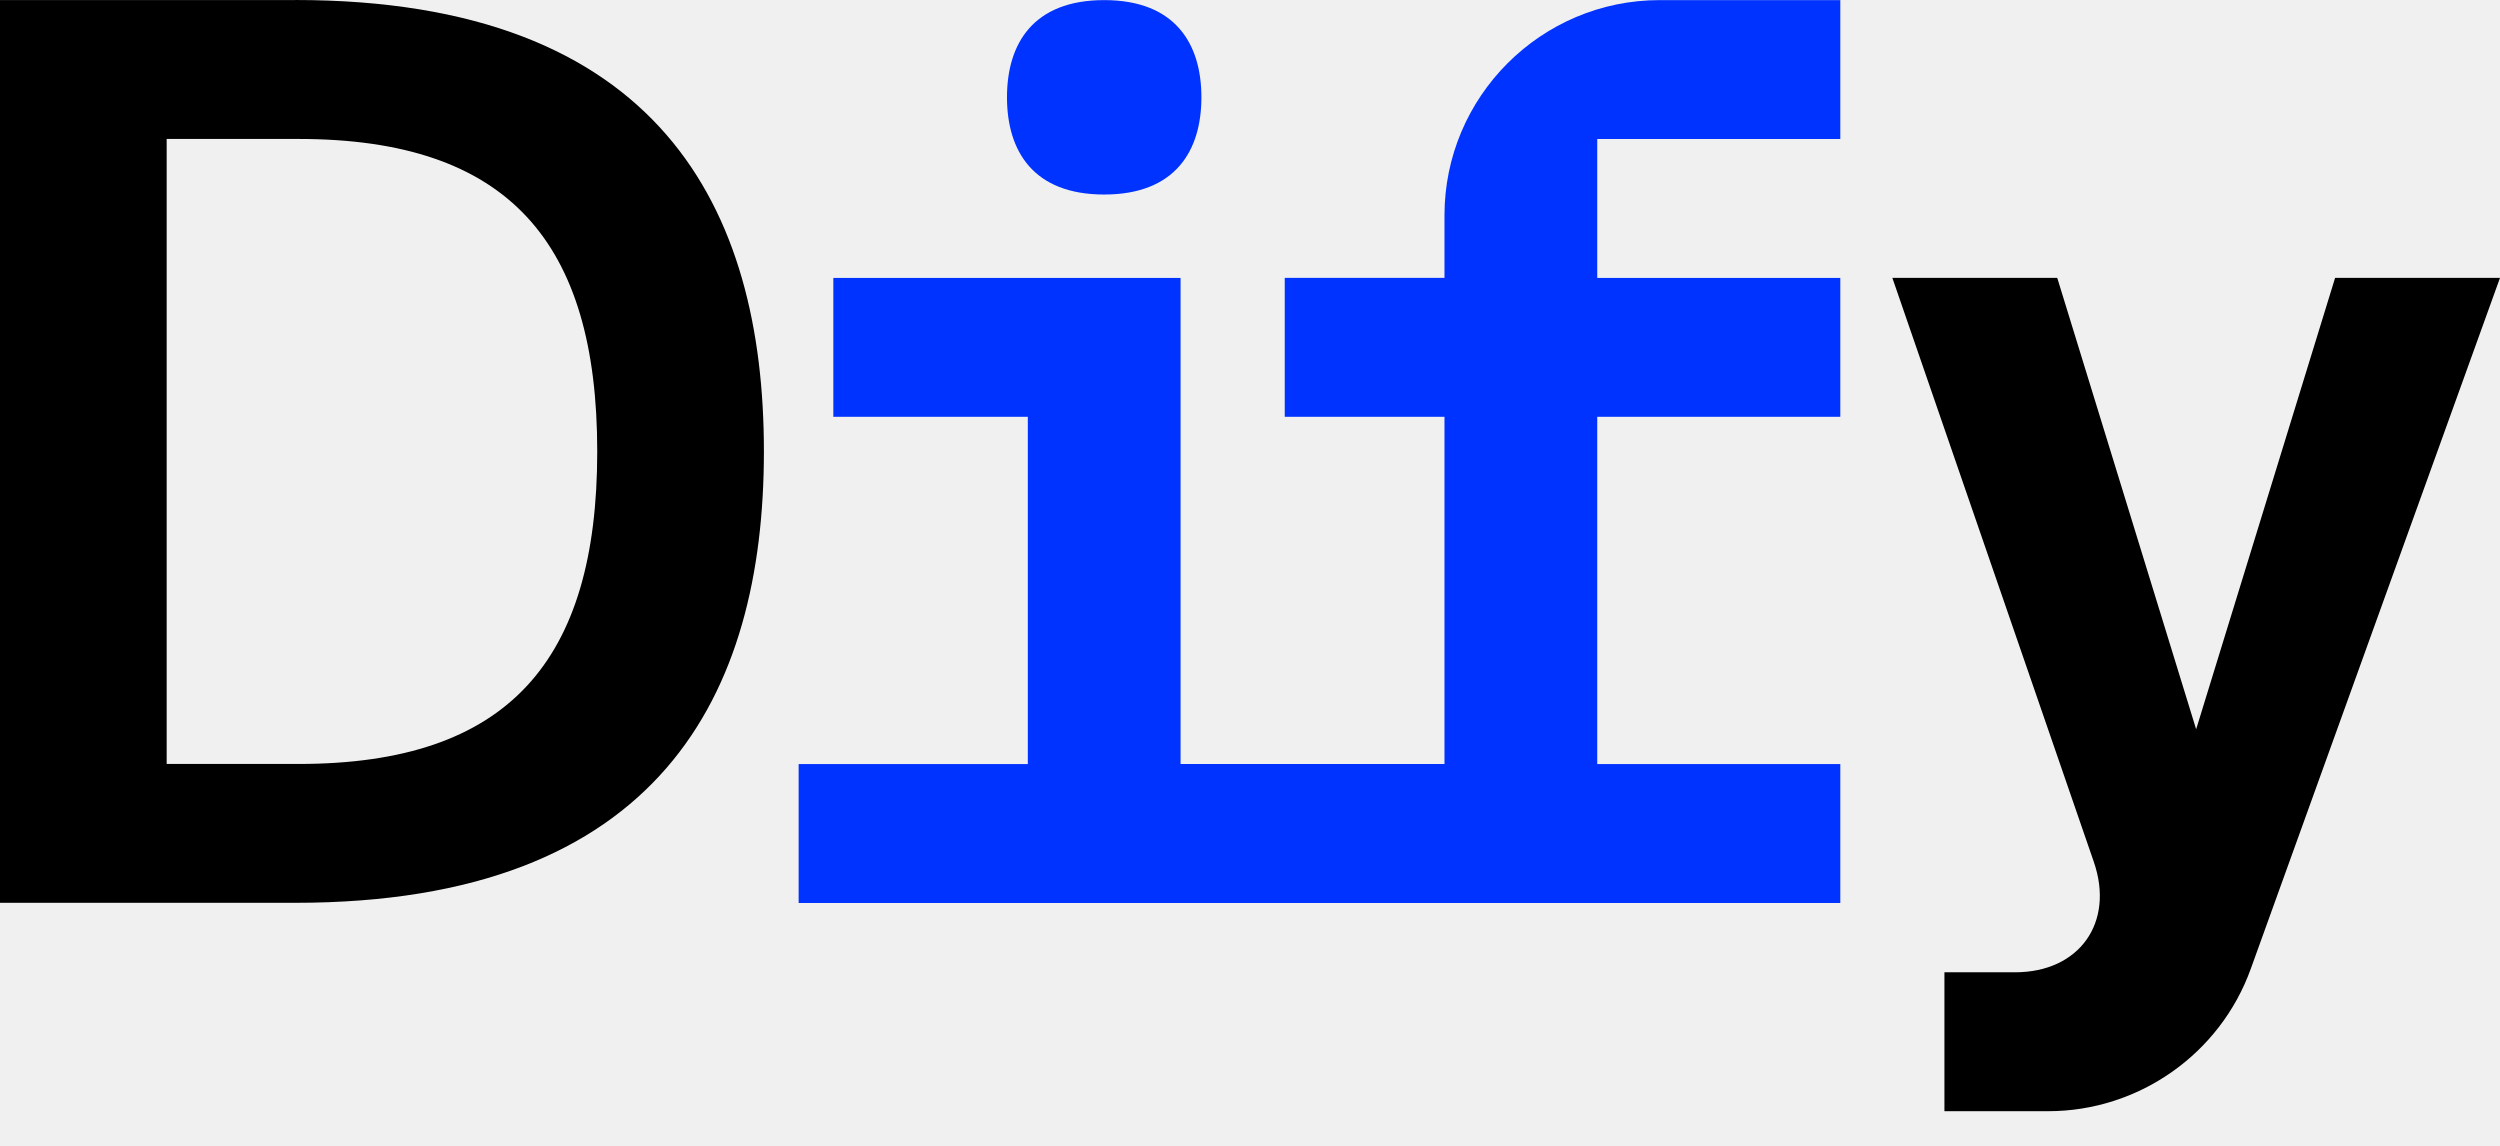
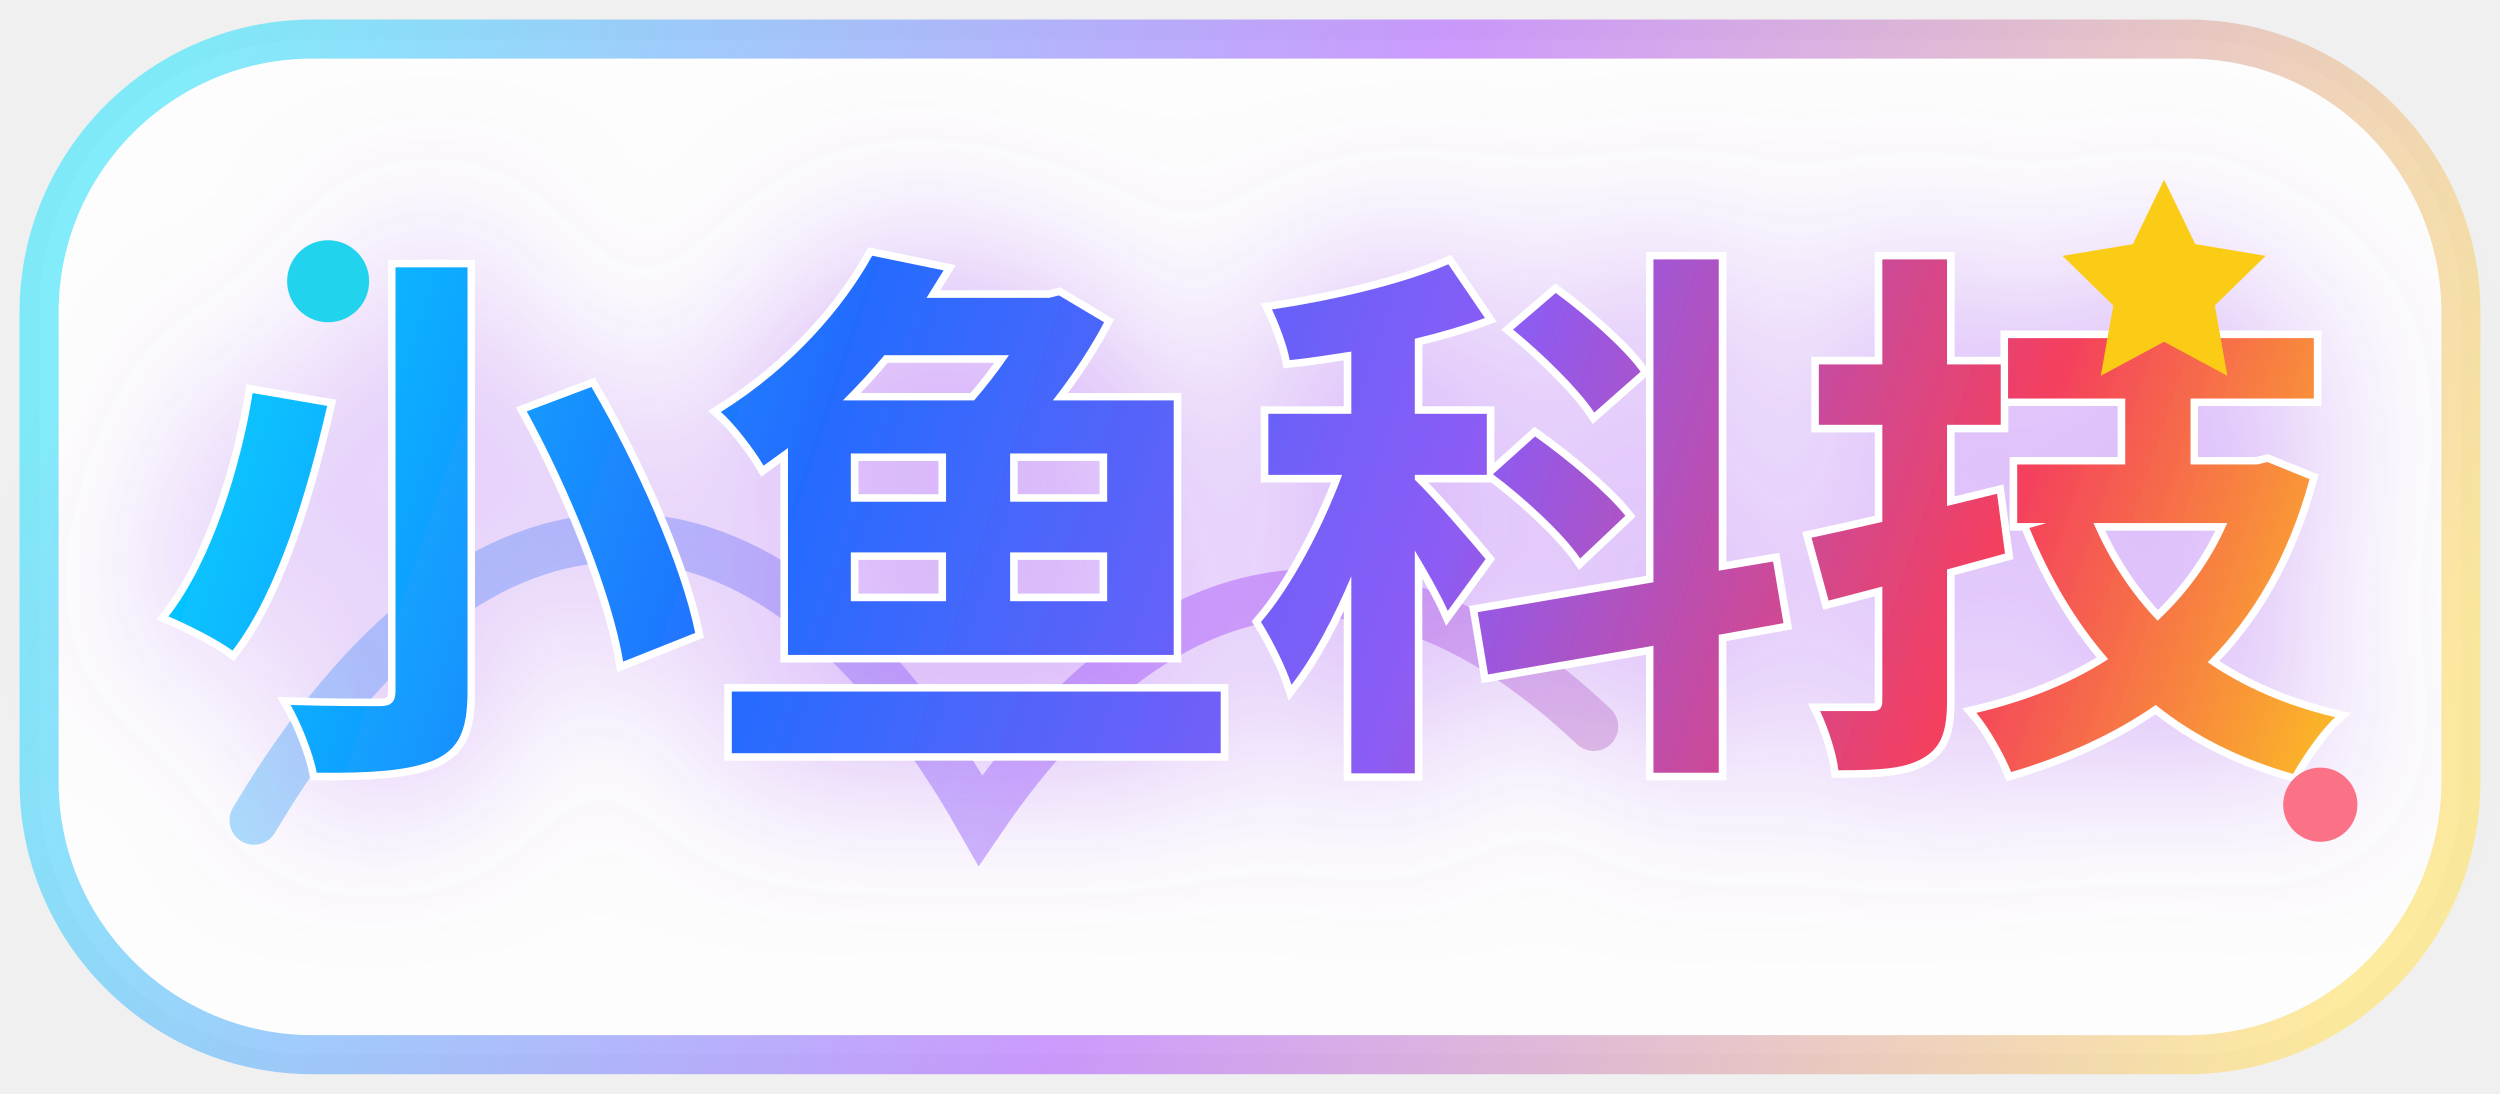
- <svg xmlns="http://www.w3.org/2000/svg" width="48" height="22" viewBox="0 0 48 22" fill="none">
-   <g id="White=False">
-     <g id="if">
-       <path d="M21.2 3.735C22.563 3.735 23.067 2.899 23.067 1.868C23.067 0.837 22.562 0.002 21.2 0.002C19.838 0.002 19.334 0.837 19.334 1.868C19.334 2.899 19.838 3.735 21.2 3.735Z" fill="#0033FF" />
-       <path d="M27.734 4.134V5.335H24.667V8.002H27.734V14.669H22.667V5.336H16V8.003H19.734V14.67H15.334V17.337H35.334V14.67H30.667V8.003H35.334V5.336H30.667V2.669H35.334V0.002H31.867C29.588 0.002 27.734 1.856 27.734 4.135V4.134Z" fill="#0033FF" />
-     </g>
-     <g id="Dy">
-       <path d="M5.667 0.001H0V17.334H5.667C12.667 17.334 14.667 13.334 14.667 8.667C14.667 4 12.667 0 5.667 0V0.001ZM5.734 14.668H3.2V2.668H5.734C9.758 2.668 11.467 4.643 11.467 8.668C11.467 12.692 9.758 14.668 5.734 14.668Z" fill="black" />
-       <path d="M44.834 5.335L42.166 14.002L39.499 5.335H36.333L40.201 16.547C40.604 17.714 39.923 18.668 38.689 18.668H37.333V21.335H39.325C41.063 21.335 42.627 20.236 43.215 18.601L48 5.335H44.834Z" fill="black" />
-     </g>
-   </g>
+ <svg xmlns="http://www.w3.org/2000/svg" width="64" height="28" viewBox="0 0 64 28" fill="none" role="img" aria-label="小鱼科技">
+   <defs>
+     <linearGradient id="xy-text" x1="5" y1="5" x2="59" y2="23" gradientUnits="userSpaceOnUse">
+       <stop offset="0" stop-color="#00D5FF" />
+       <stop offset="0.3" stop-color="#246BFE" />
+       <stop offset="0.58" stop-color="#8B5CF6" />
+       <stop offset="0.82" stop-color="#F43F5E" />
+       <stop offset="1" stop-color="#FBBF24" />
+     </linearGradient>
+     <linearGradient id="xy-stroke" x1="4" y1="3" x2="60" y2="25" gradientUnits="userSpaceOnUse">
+       <stop offset="0" stop-color="#67E8F9" />
+       <stop offset="0.5" stop-color="#C084FC" />
+       <stop offset="1" stop-color="#FDE68A" />
+     </linearGradient>
+     <filter id="xy-glow" x="-25%" y="-65%" width="150%" height="230%" color-interpolation-filters="sRGB">
+       <feDropShadow dx="0" dy="0" stdDeviation="1.15" flood-color="#38BDF8" flood-opacity="0.7" />
+       <feDropShadow dx="0" dy="0" stdDeviation="2.1" flood-color="#A855F7" flood-opacity="0.5" />
+     </filter>
+   </defs>
+   <rect x="1" y="1" width="62" height="26" rx="7" fill="white" fill-opacity="0.86" />
+   <rect x="1" y="1" width="62" height="26" rx="7" stroke="url(#xy-stroke)" stroke-opacity="0.82" />
+   <path d="M6.5 21C12.2 11.4 19.6 11.3 25.1 21C29.8 14.1 35.3 13.4 40.8 18.6" stroke="url(#xy-stroke)" stroke-width="1.25" stroke-linecap="round" opacity="0.66" />
+   <text x="32" y="18.55" text-anchor="middle" font-family="PingFang SC, Microsoft YaHei, Noto Sans CJK SC, sans-serif" font-size="14" font-weight="800" letter-spacing="0" fill="url(#xy-text)" stroke="white" stroke-width="0.38" paint-order="stroke fill" filter="url(#xy-glow)">小鱼科技</text>
+   <path d="M55.4 4.6L56.2 6.25L58 6.55L56.7 7.82L57.02 9.62L55.4 8.75L53.78 9.62L54.1 7.82L52.8 6.55L54.6 6.25L55.4 4.6Z" fill="#FACC15" />
+   <circle cx="8.4" cy="7.2" r="1.05" fill="#22D3EE" />
+   <circle cx="59.4" cy="20.6" r="0.95" fill="#FB7185" />
</svg>
